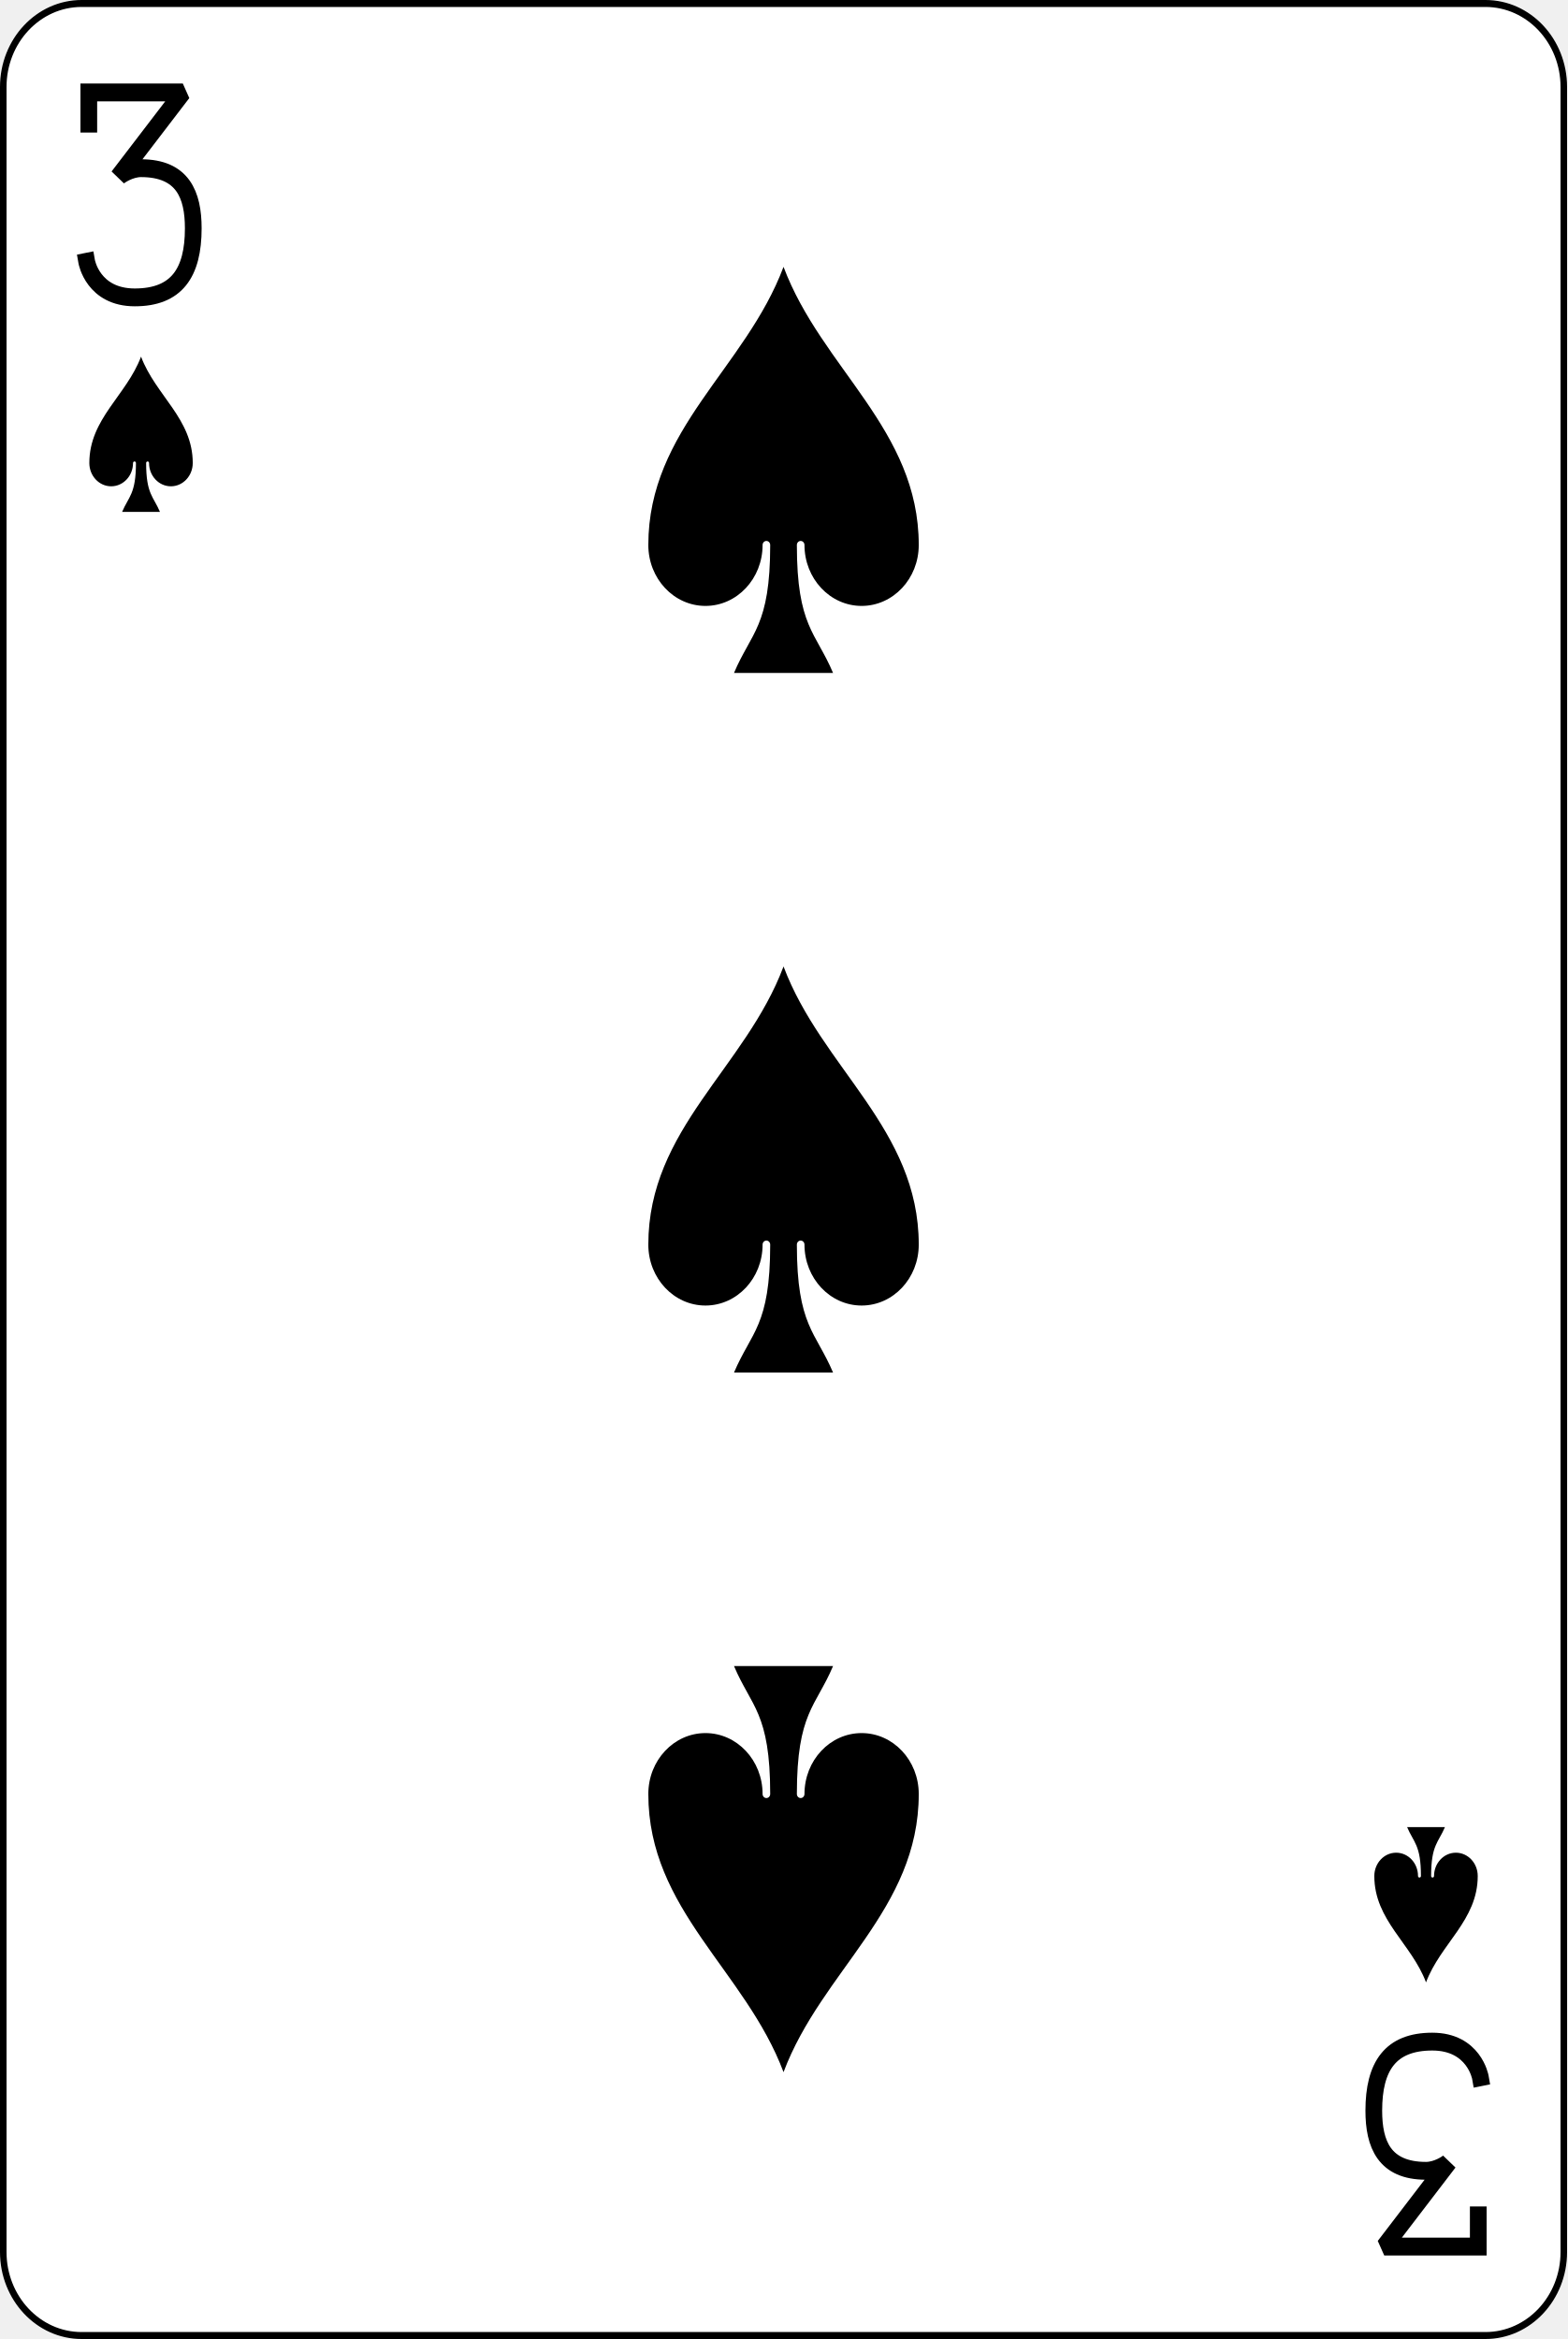
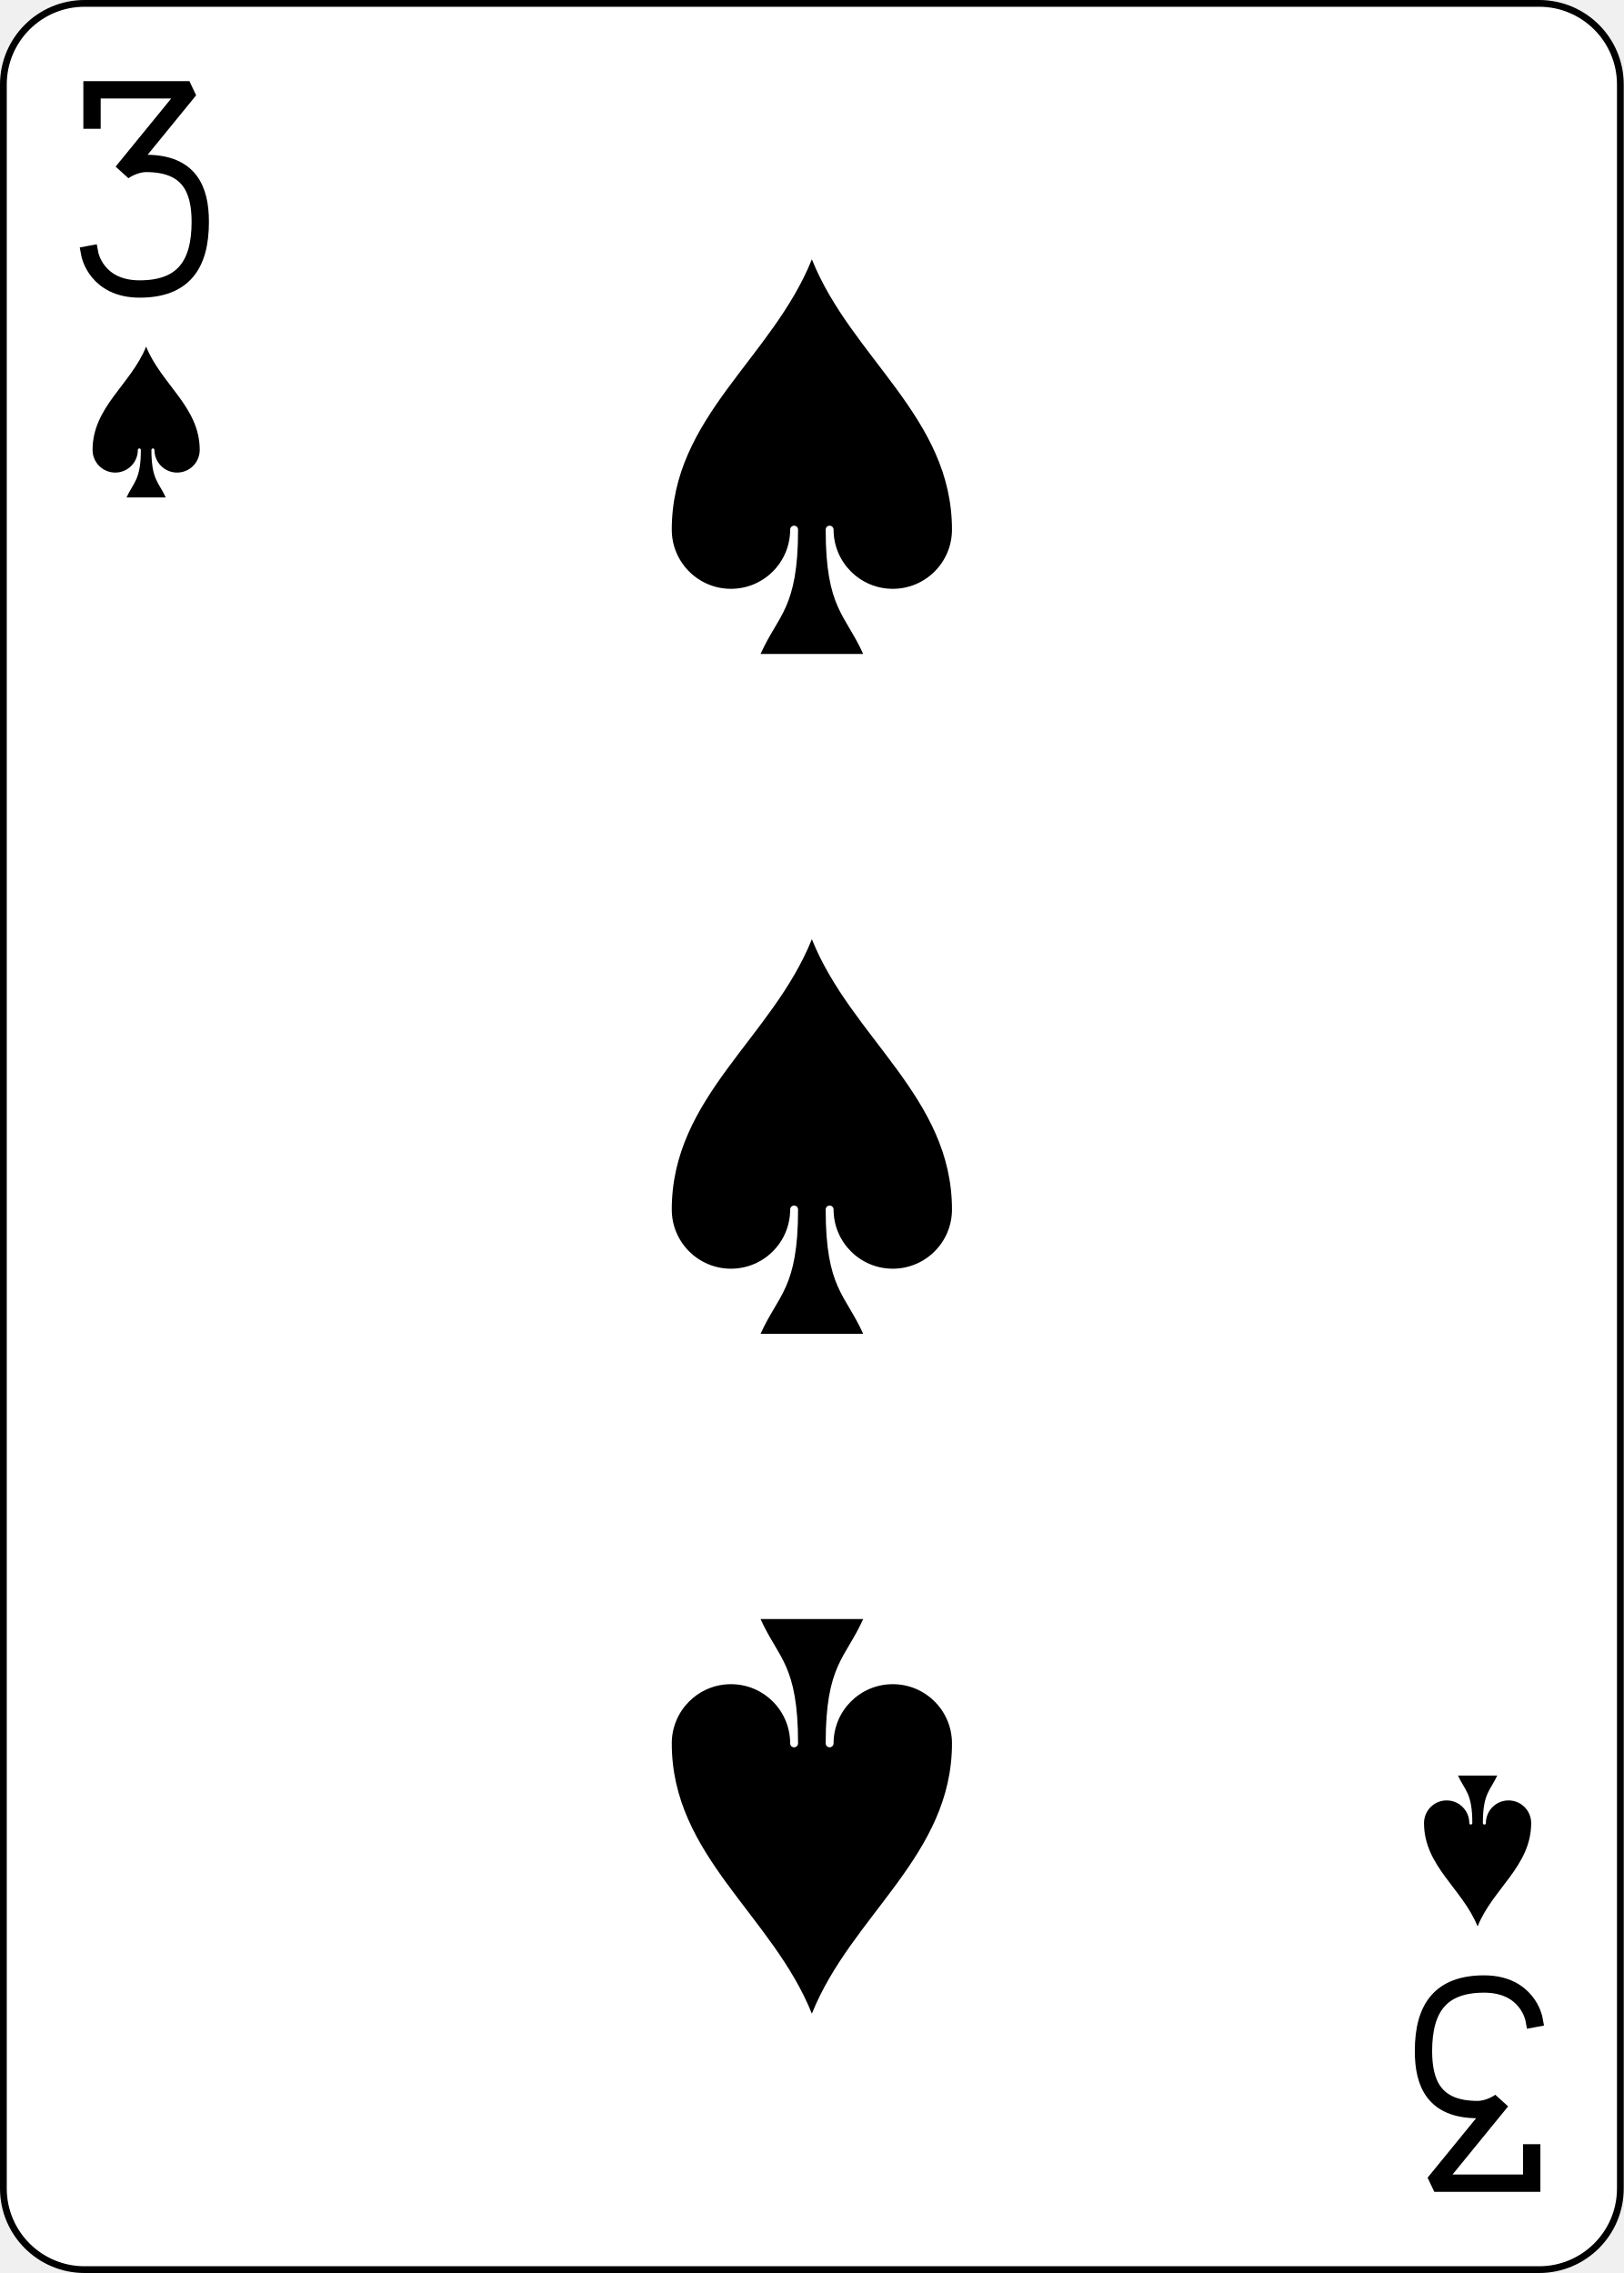
- <svg xmlns="http://www.w3.org/2000/svg" xmlns:xlink="http://www.w3.org/1999/xlink" class="card" face="3S" height="1in" preserveAspectRatio="none" viewBox="-120 -168 240 336" width="0.67in">
+ <svg xmlns="http://www.w3.org/2000/svg" xmlns:xlink="http://www.w3.org/1999/xlink" class="card" face="3S" height="0.9n" preserveAspectRatio="none" viewBox="-120 -168 240 336" width="0.6in">
  <symbol id="SS3" viewBox="-600 -600 1200 1200" preserveAspectRatio="xMinYMid">
    <path d="M0 -500C100 -250 355 -100 355 185A150 150 0 0 1 55 185A10 10 0 0 0 35 185C35 385 85 400 130 500L-130 500C-85 400 -35 385 -35 185A10 10 0 0 0 -55 185A150 150 0 0 1 -355 185C-355 -100 -100 -250 0 -500Z" fill="black" />
  </symbol>
  <symbol id="VS3" viewBox="-500 -500 1000 1000" preserveAspectRatio="xMinYMid">
    <path d="M-250 -320L-250 -460L200 -460L-110 -80C-100 -90 -50 -120 0 -120C200 -120 250 0 250 150C250 350 170 460 -30 460C-230 460 -260 300 -260 300" stroke="black" stroke-width="80" stroke-linecap="square" stroke-miterlimit="1.5" fill="none" />
  </symbol>
  <rect width="239" height="335" x="-119.5" y="-167.5" rx="12" ry="12" fill="white" stroke="black" />
  <use xlink:href="#VS3" height="32" x="-114.4" y="-156" />
  <use xlink:href="#SS3" height="26.769" x="-111.784" y="-119" />
  <use xlink:href="#SS3" height="70" x="-35" y="-135.501" />
  <use xlink:href="#SS3" height="70" x="-35" y="-35" />
  <g transform="rotate(180)">
    <use xlink:href="#VS3" height="32" x="-114.4" y="-156" />
    <use xlink:href="#SS3" height="26.769" x="-111.784" y="-119" />
    <use xlink:href="#SS3" height="70" x="-35" y="-135.501" />
  </g>
</svg>
